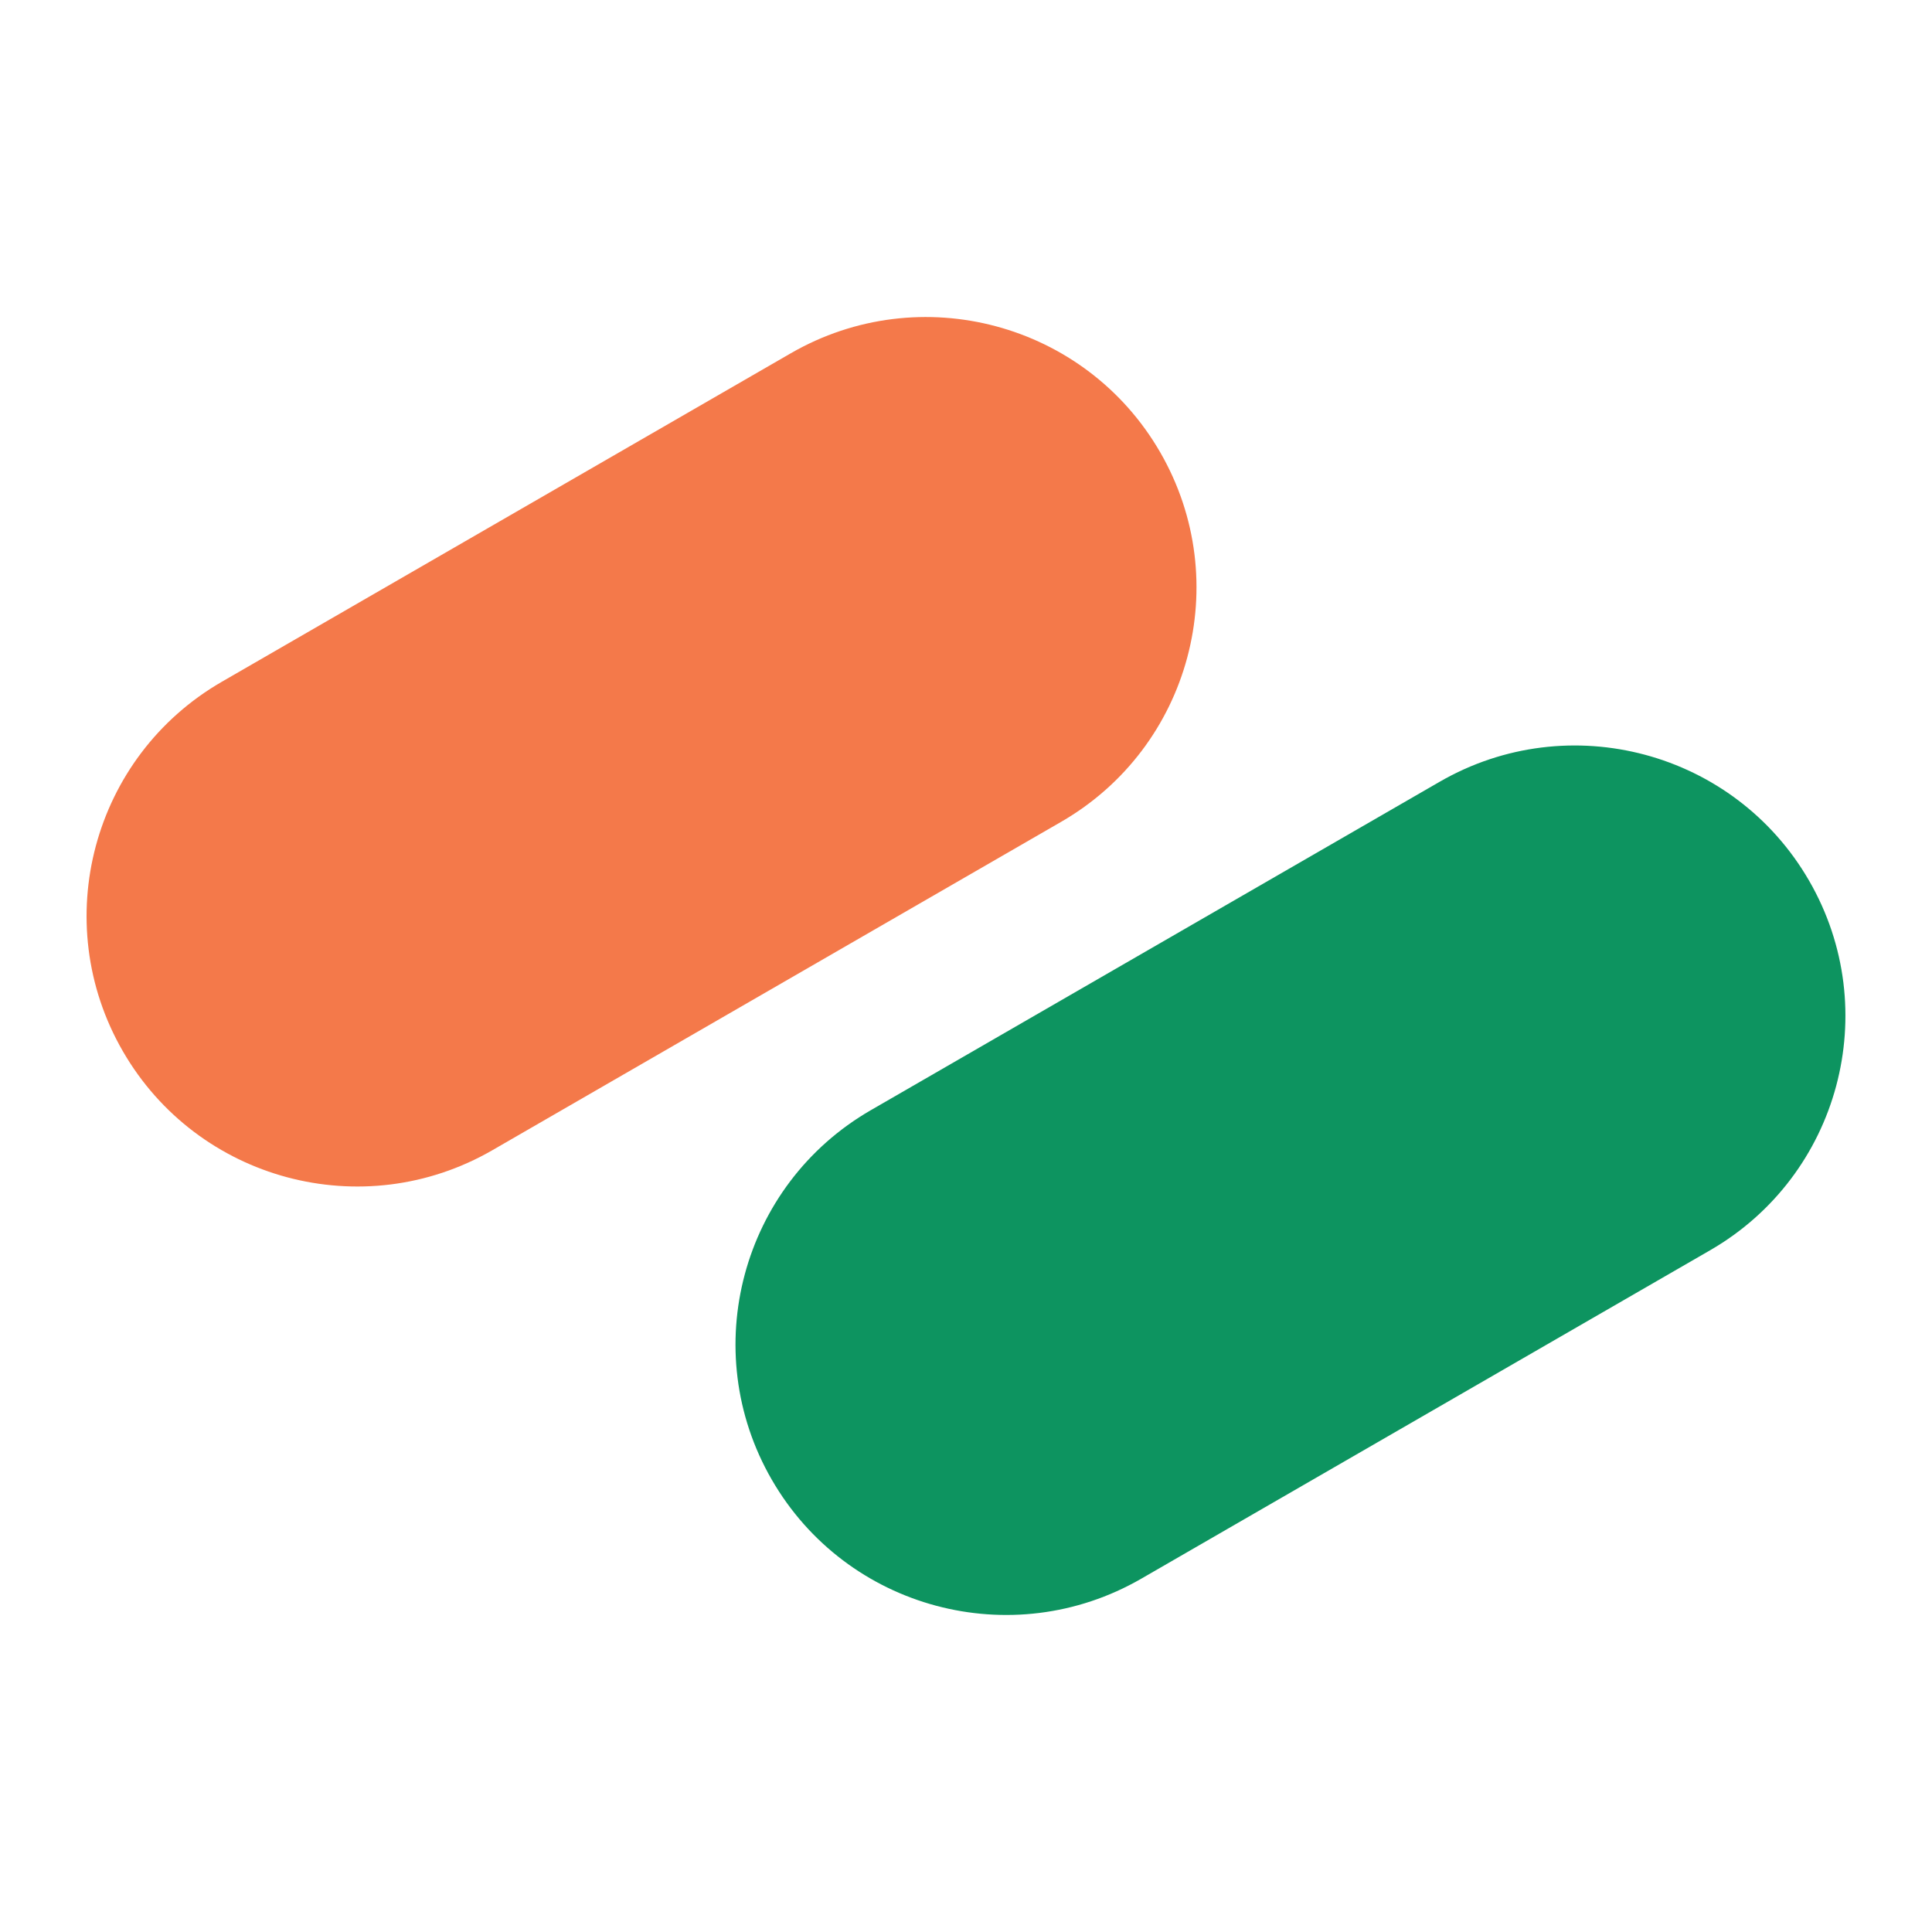
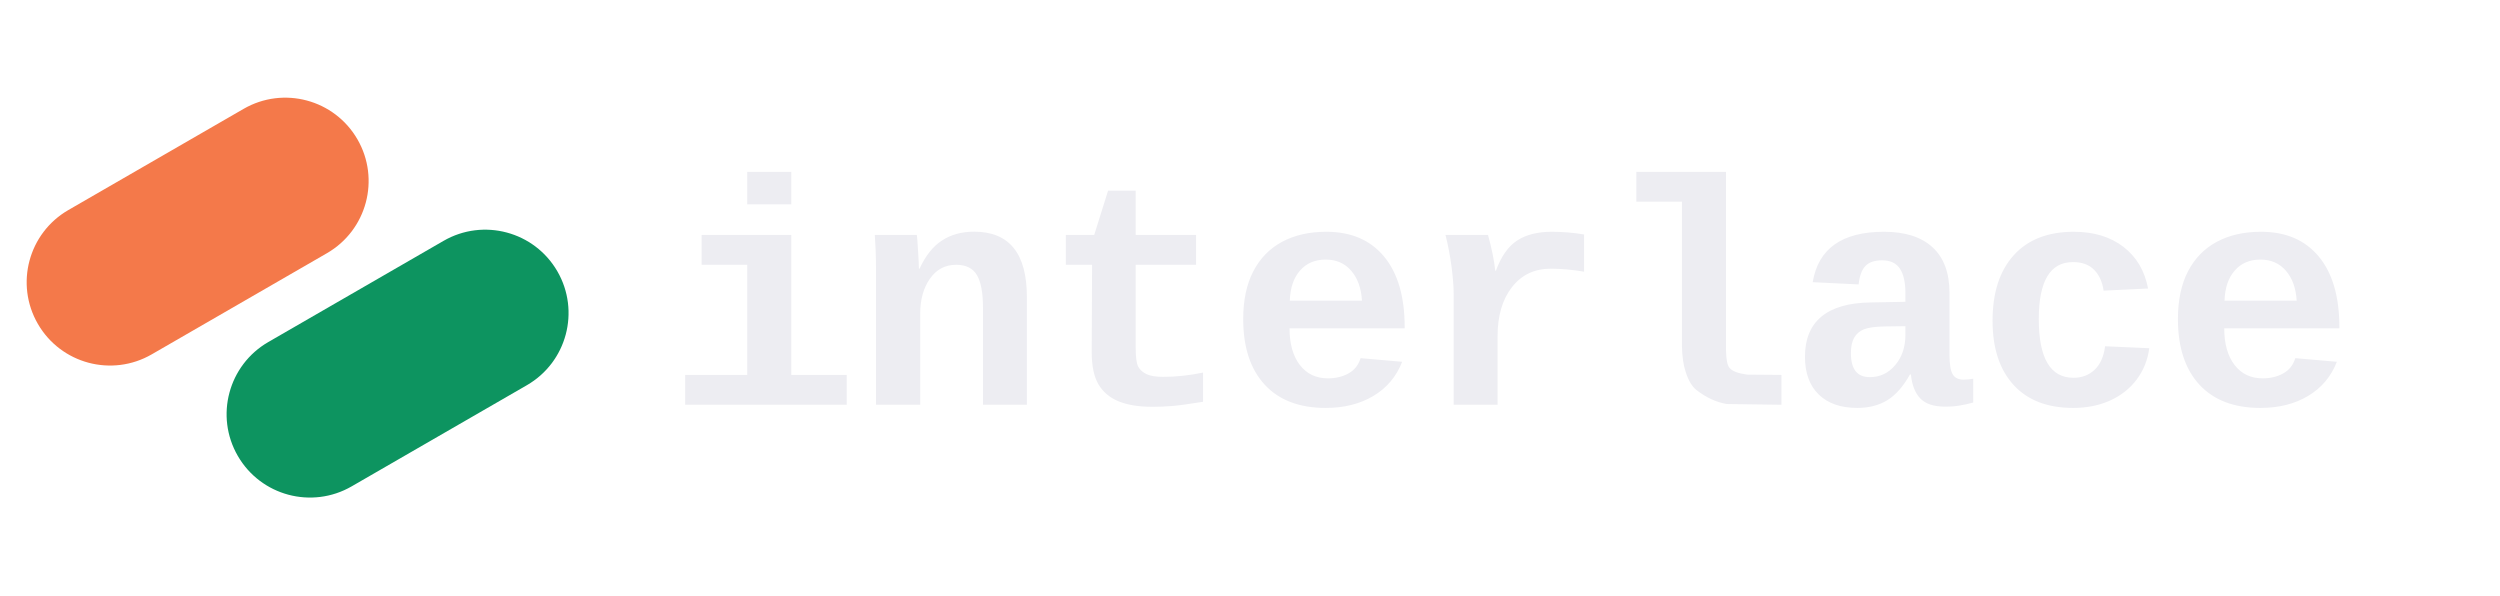
- <svg xmlns="http://www.w3.org/2000/svg" viewBox="0 0 100 100" width="100" height="100">
+ <svg xmlns="http://www.w3.org/2000/svg" viewBox="0 0 420 100" width="420" height="100">
  <g transform="rotate(-30 50 50)">
    <rect x="10" y="18" width="62" height="28" rx="14" fill="#f4794a" />
    <rect x="28" y="54" width="62" height="28" rx="14" fill="#0d9460" />
  </g>
+   <text x="112" y="68" font-family="'JetBrains Mono','SF Mono',Menlo,Consolas,'Liberation Mono',monospace" font-size="54" font-weight="600" letter-spacing="-1" fill="#ededf2">interlace</text>
</svg>
